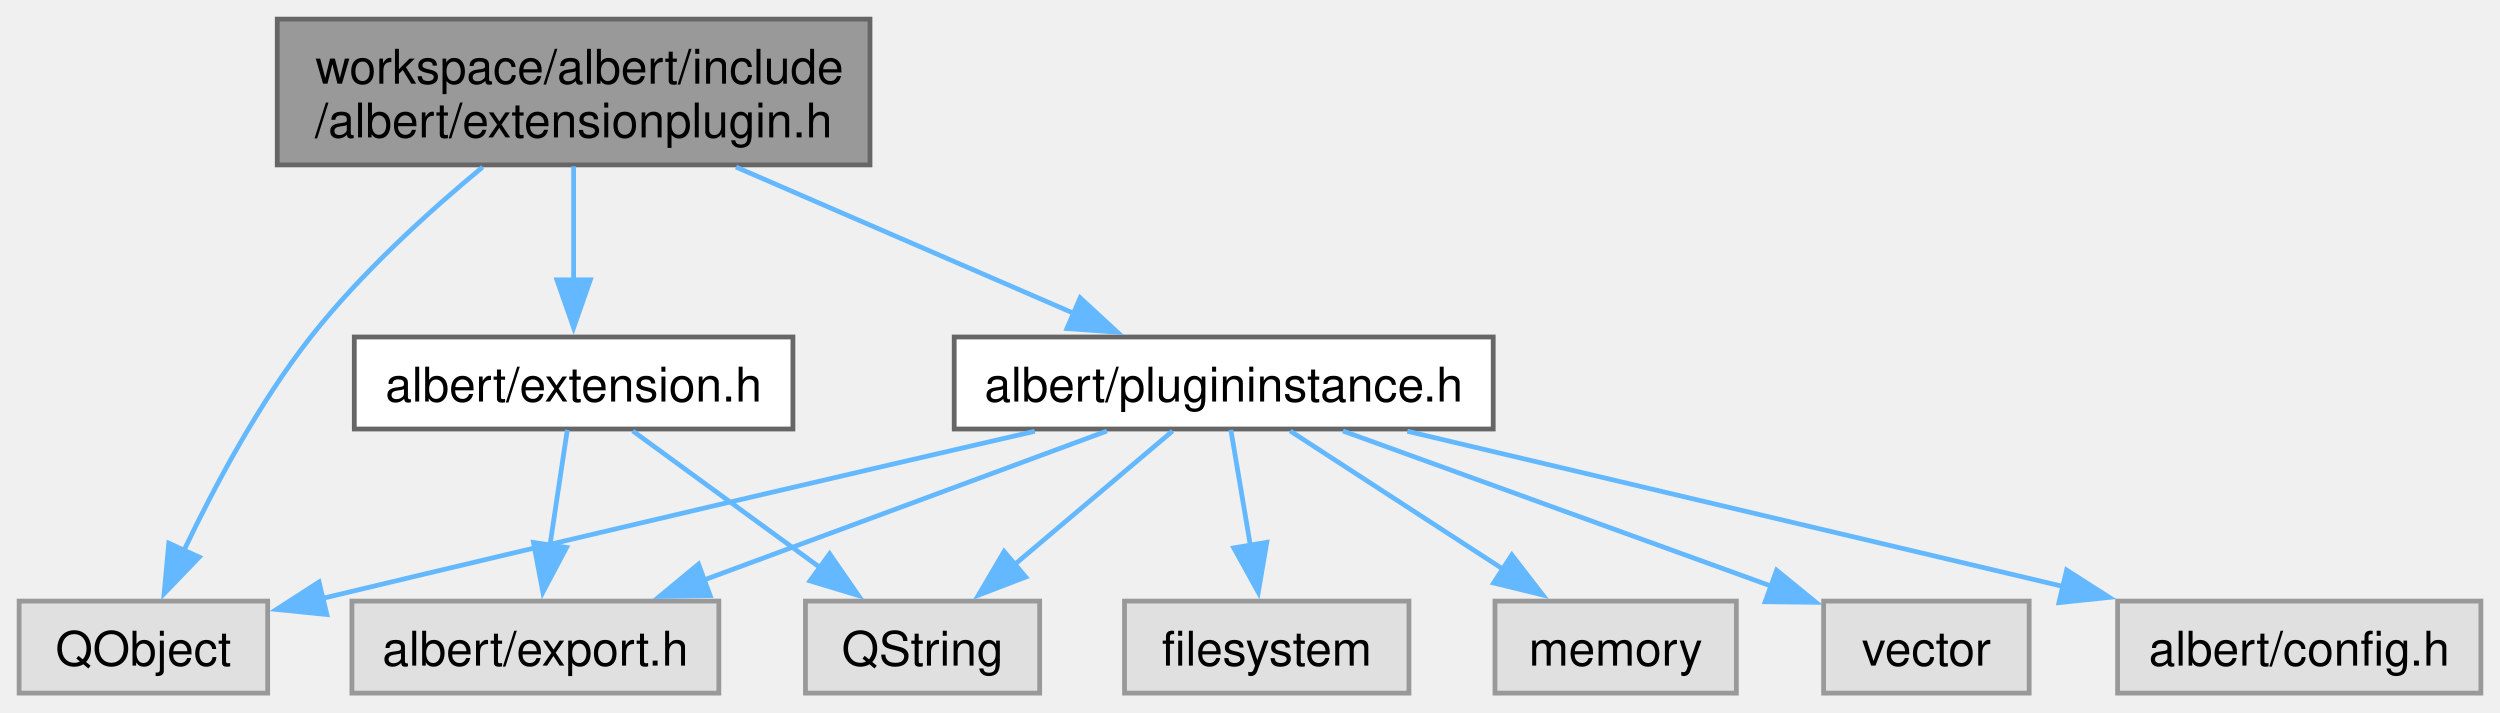
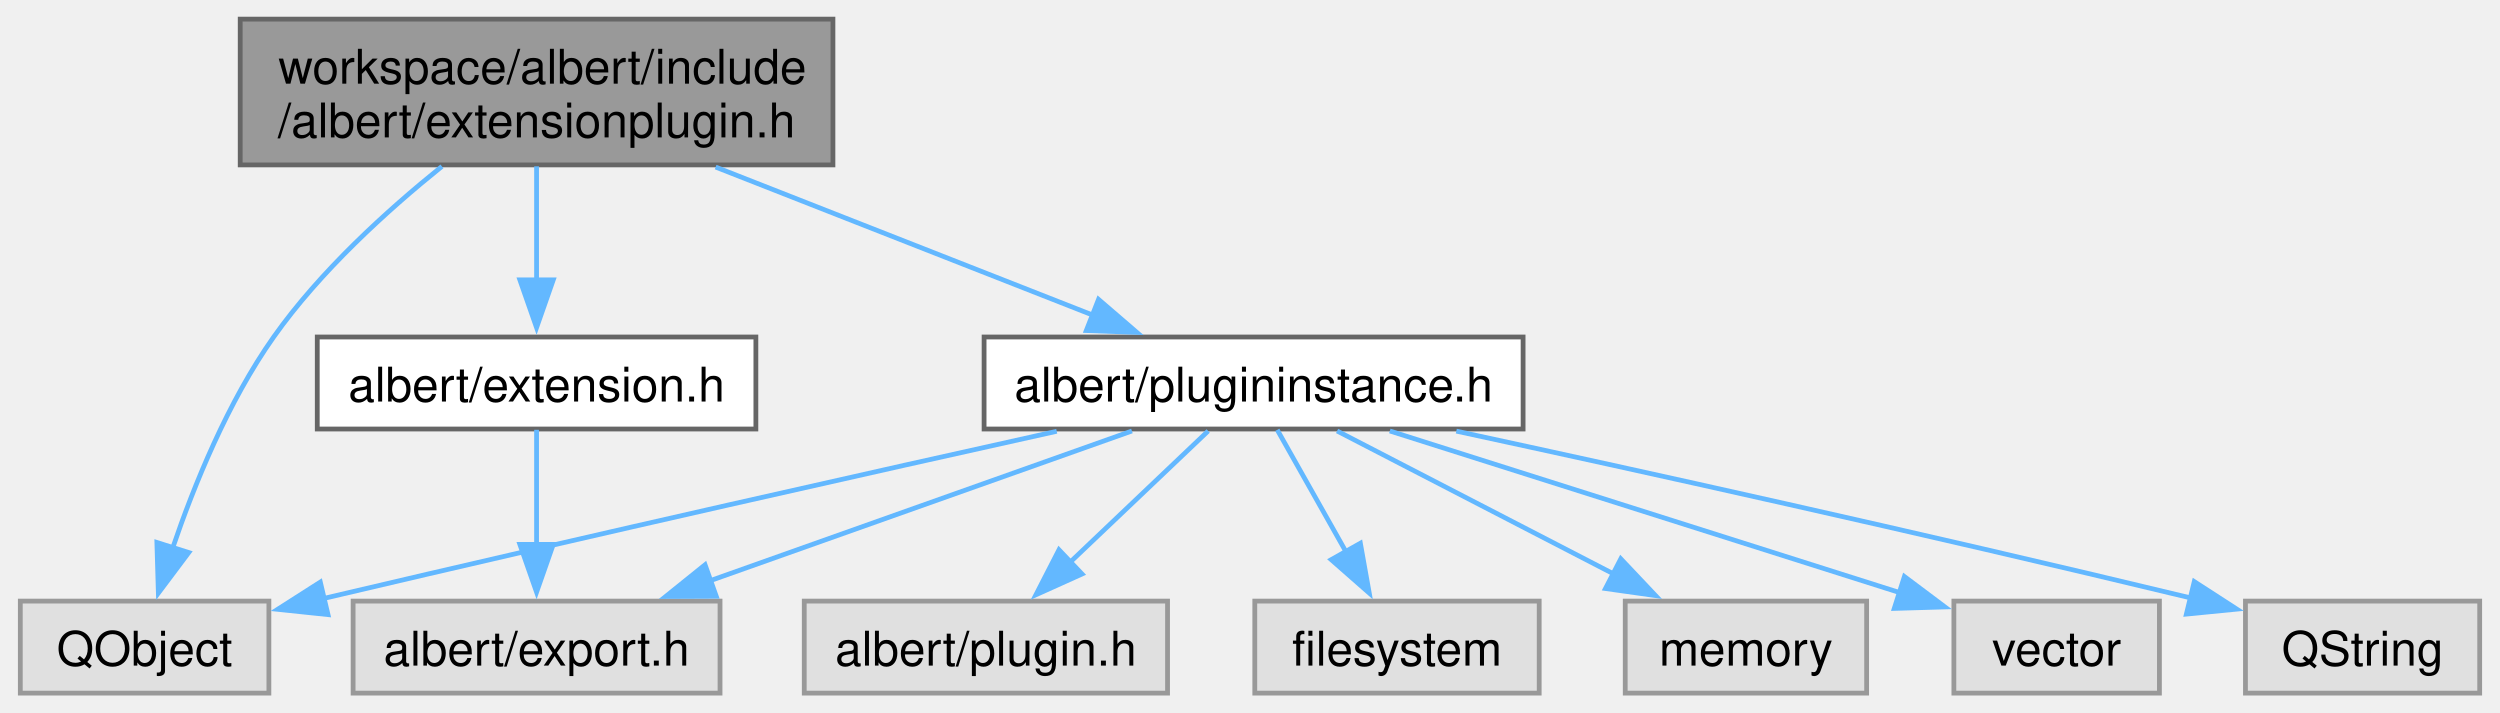
- <svg xmlns="http://www.w3.org/2000/svg" xmlns:xlink="http://www.w3.org/1999/xlink" width="523pt" height="149pt" viewBox="0.00 0.00 523.00 149.00">
+ <svg xmlns="http://www.w3.org/2000/svg" xmlns:xlink="http://www.w3.org/1999/xlink" width="523pt" height="149pt" viewBox="0.00 0.00 522.50 149.00">
  <g id="graph0" class="graph" transform="scale(1 1) rotate(0) translate(4 145)">
    <g id="Node000001" class="node">
      <g id="a_Node000001">
        <a xlink:title=" ">
-           <polygon fill="#999999" stroke="#666666" points="178,-141 54,-141 54,-110.5 178,-110.5 178,-141" />
-           <text text-anchor="start" x="62" y="-127.5" font-family="Helvetica,sans-Serif" font-size="10.00">workspace/albert/include</text>
-           <text text-anchor="middle" x="116" y="-116.25" font-family="Helvetica,sans-Serif" font-size="10.00">/albert/extensionplugin.h</text>
+           <polygon fill="#999999" stroke="#666666" points="170,-141 46,-141 46,-110.5 170,-110.5 170,-141" />
+           <text text-anchor="start" x="54" y="-127.5" font-family="Helvetica,sans-Serif" font-size="10.00">workspace/albert/include</text>
+           <text text-anchor="middle" x="108" y="-116.25" font-family="Helvetica,sans-Serif" font-size="10.00">/albert/extensionplugin.h</text>
        </a>
      </g>
    </g>
    <g id="Node000002" class="node">
      <g id="a_Node000002">
        <a xlink:title=" ">
          <polygon fill="#e0e0e0" stroke="#999999" points="52,-19.25 0,-19.25 0,0 52,0 52,-19.25" />
          <text text-anchor="middle" x="26" y="-5.75" font-family="Helvetica,sans-Serif" font-size="10.00">QObject</text>
        </a>
      </g>
    </g>
    <g id="edge1_Node000001_Node000002" class="edge">
      <g id="a_edge1_Node000001_Node000002">
        <a xlink:title=" ">
-           <path fill="none" stroke="#63b8ff" d="M96.95,-110.04C85.62,-100.67 71.47,-87.82 61,-74.5 50.12,-60.66 40.73,-42.98 34.42,-29.73" />
-           <polygon fill="#63b8ff" stroke="#63b8ff" points="37.68,-28.45 30.33,-20.81 31.31,-31.36 37.68,-28.45" />
+           <path fill="none" stroke="#63b8ff" d="M88.2,-110.19C76.74,-100.97 62.7,-88.23 53,-74.5 43.42,-60.95 36.33,-43.48 31.83,-30.23" />
+           <polygon fill="#63b8ff" stroke="#63b8ff" points="35.24,-29.41 28.88,-20.93 28.57,-31.52 35.24,-29.41" />
        </a>
      </g>
    </g>
    <g id="Node000003" class="node">
      <g id="a_Node000003">
        <a xlink:href="extension_8h.html" target="_top" xlink:title=" ">
-           <polygon fill="white" stroke="#666666" points="161.88,-74.5 70.12,-74.5 70.12,-55.25 161.88,-55.25 161.88,-74.5" />
-           <text text-anchor="middle" x="116" y="-61" font-family="Helvetica,sans-Serif" font-size="10.00">albert/extension.h</text>
+           <polygon fill="white" stroke="#666666" points="153.88,-74.5 62.12,-74.5 62.12,-55.25 153.88,-55.25 153.88,-74.5" />
+           <text text-anchor="middle" x="108" y="-61" font-family="Helvetica,sans-Serif" font-size="10.00">albert/extension.h</text>
        </a>
      </g>
    </g>
    <g id="edge2_Node000001_Node000003" class="edge">
      <g id="a_edge2_Node000001_Node000003">
        <a xlink:title=" ">
-           <path fill="none" stroke="#63b8ff" d="M116,-110.2C116,-102.96 116,-94.09 116,-86.19" />
-           <polygon fill="#63b8ff" stroke="#63b8ff" points="119.5,-86.46 116,-76.46 112.5,-86.46 119.5,-86.46" />
+           <path fill="none" stroke="#63b8ff" d="M108,-110.2C108,-102.96 108,-94.09 108,-86.19" />
+           <polygon fill="#63b8ff" stroke="#63b8ff" points="111.5,-86.46 108,-76.46 104.5,-86.46 111.5,-86.46" />
        </a>
      </g>
    </g>
-     <g id="Node000006" class="node">
-       <g id="a_Node000006">
+     <g id="Node000005" class="node">
+       <g id="a_Node000005">
        <a xlink:href="plugininstance_8h.html" target="_top" xlink:title=" ">
-           <polygon fill="white" stroke="#666666" points="308.38,-74.5 195.62,-74.5 195.62,-55.25 308.38,-55.25 308.38,-74.5" />
-           <text text-anchor="middle" x="252" y="-61" font-family="Helvetica,sans-Serif" font-size="10.00">albert/plugininstance.h</text>
+           <polygon fill="white" stroke="#666666" points="314.38,-74.5 201.62,-74.5 201.62,-55.25 314.38,-55.25 314.38,-74.5" />
+           <text text-anchor="middle" x="258" y="-61" font-family="Helvetica,sans-Serif" font-size="10.00">albert/plugininstance.h</text>
        </a>
      </g>
    </g>
-     <g id="edge5_Node000001_Node000006" class="edge">
-       <g id="a_edge5_Node000001_Node000006">
+     <g id="edge4_Node000001_Node000005" class="edge">
+       <g id="a_edge4_Node000001_Node000005">
        <a xlink:title=" ">
-           <path fill="none" stroke="#63b8ff" d="M149.97,-110.05C171.67,-100.65 199.62,-88.55 220.77,-79.39" />
-           <polygon fill="#63b8ff" stroke="#63b8ff" points="221.97,-82.69 229.75,-75.51 219.19,-76.27 221.97,-82.69" />
+           <path fill="none" stroke="#63b8ff" d="M145.46,-110.05C169.74,-100.52 201.07,-88.22 224.51,-79.02" />
+           <polygon fill="#63b8ff" stroke="#63b8ff" points="225.56,-82.37 233.59,-75.46 223,-75.85 225.56,-82.37" />
        </a>
      </g>
    </g>
    <g id="Node000004" class="node">
      <g id="a_Node000004">
        <a xlink:title=" ">
-           <polygon fill="#e0e0e0" stroke="#999999" points="213.5,-19.25 164.5,-19.25 164.5,0 213.5,0 213.5,-19.25" />
-           <text text-anchor="middle" x="189" y="-5.75" font-family="Helvetica,sans-Serif" font-size="10.00">QString</text>
+           <polygon fill="#e0e0e0" stroke="#999999" points="146.38,-19.25 69.62,-19.25 69.62,0 146.38,0 146.38,-19.25" />
+           <text text-anchor="middle" x="108" y="-5.75" font-family="Helvetica,sans-Serif" font-size="10.00">albert/export.h</text>
        </a>
      </g>
    </g>
    <g id="edge3_Node000003_Node000004" class="edge">
      <g id="a_edge3_Node000003_Node000004">
        <a xlink:title=" ">
-           <path fill="none" stroke="#63b8ff" d="M128.38,-54.84C139.15,-46.99 154.97,-35.45 167.75,-26.12" />
-           <polygon fill="#63b8ff" stroke="#63b8ff" points="169.56,-29.14 175.58,-20.42 165.44,-23.48 169.56,-29.14" />
+           <path fill="none" stroke="#63b8ff" d="M108,-55.08C108,-48.57 108,-39.42 108,-31.12" />
+           <polygon fill="#63b8ff" stroke="#63b8ff" points="111.5,-31.12 108,-21.12 104.5,-31.12 111.5,-31.12" />
        </a>
      </g>
    </g>
-     <g id="Node000005" class="node">
-       <g id="a_Node000005">
+     <g id="edge5_Node000005_Node000002" class="edge">
+       <g id="a_edge5_Node000005_Node000002">
        <a xlink:title=" ">
-           <polygon fill="#e0e0e0" stroke="#999999" points="146.38,-19.25 69.62,-19.25 69.62,0 146.38,0 146.38,-19.25" />
-           <text text-anchor="middle" x="108" y="-5.75" font-family="Helvetica,sans-Serif" font-size="10.00">albert/export.h</text>
+           <path fill="none" stroke="#63b8ff" d="M216.82,-54.78C179.27,-46.44 121.96,-33.58 63.32,-19.77" />
+           <polygon fill="#63b8ff" stroke="#63b8ff" points="64.37,-16.42 53.83,-17.53 62.76,-23.23 64.37,-16.42" />
        </a>
      </g>
    </g>
-     <g id="edge4_Node000003_Node000005" class="edge">
-       <g id="a_edge4_Node000003_Node000005">
+     <g id="edge7_Node000005_Node000004" class="edge">
+       <g id="a_edge7_Node000005_Node000004">
        <a xlink:title=" ">
-           <path fill="none" stroke="#63b8ff" d="M114.68,-55.08C113.69,-48.49 112.29,-39.21 111.03,-30.82" />
-           <polygon fill="#63b8ff" stroke="#63b8ff" points="114.52,-30.47 109.57,-21.11 107.6,-31.51 114.52,-30.47" />
+           <path fill="none" stroke="#63b8ff" d="M232.55,-54.84C208.31,-46.24 171.57,-33.19 144.26,-23.5" />
+           <polygon fill="#63b8ff" stroke="#63b8ff" points="145.59,-20.26 135,-20.21 143.25,-26.85 145.59,-20.26" />
        </a>
      </g>
    </g>
-     <g id="edge6_Node000006_Node000002" class="edge">
-       <g id="a_edge6_Node000006_Node000002">
+     <g id="Node000006" class="node">
+       <g id="a_Node000006">
        <a xlink:title=" ">
-           <path fill="none" stroke="#63b8ff" d="M212.46,-54.78C176.15,-46.4 120.56,-33.49 63.43,-19.81" />
-           <polygon fill="#63b8ff" stroke="#63b8ff" points="64.38,-16.44 53.84,-17.51 62.74,-23.25 64.38,-16.44" />
+           <polygon fill="#e0e0e0" stroke="#999999" points="514.5,-19.25 465.5,-19.25 465.5,0 514.5,0 514.5,-19.25" />
+           <text text-anchor="middle" x="490" y="-5.75" font-family="Helvetica,sans-Serif" font-size="10.00">QString</text>
        </a>
      </g>
    </g>
-     <g id="edge7_Node000006_Node000004" class="edge">
-       <g id="a_edge7_Node000006_Node000004">
+     <g id="edge6_Node000005_Node000006" class="edge">
+       <g id="a_edge6_Node000005_Node000006">
        <a xlink:title=" ">
-           <path fill="none" stroke="#63b8ff" d="M241.31,-54.84C232.3,-47.22 219.17,-36.12 208.32,-26.95" />
-           <polygon fill="#63b8ff" stroke="#63b8ff" points="210.58,-24.28 200.69,-20.5 206.06,-29.63 210.58,-24.28" />
-         </a>
-       </g>
-     </g>
-     <g id="edge9_Node000006_Node000005" class="edge">
-       <g id="a_edge9_Node000006_Node000005">
-         <a xlink:title=" ">
-           <path fill="none" stroke="#63b8ff" d="M227.57,-54.84C204.4,-46.27 169.34,-33.31 143.16,-23.63" />
-           <polygon fill="#63b8ff" stroke="#63b8ff" points="144.56,-20.41 133.97,-20.23 142.13,-26.98 144.56,-20.41" />
+           <path fill="none" stroke="#63b8ff" d="M300.41,-54.81C338.41,-46.6 395.92,-33.92 454.26,-19.86" />
+           <polygon fill="#63b8ff" stroke="#63b8ff" points="454.79,-23.33 463.69,-17.57 453.14,-16.53 454.79,-23.33" />
        </a>
      </g>
    </g>
    <g id="Node000007" class="node">
      <g id="a_Node000007">
        <a xlink:title=" ">
-           <polygon fill="#e0e0e0" stroke="#999999" points="515,-19.25 439,-19.25 439,0 515,0 515,-19.25" />
-           <text text-anchor="middle" x="477" y="-5.75" font-family="Helvetica,sans-Serif" font-size="10.00">albert/config.h</text>
+           <polygon fill="#e0e0e0" stroke="#999999" points="240,-19.25 164,-19.25 164,0 240,0 240,-19.25" />
+           <text text-anchor="middle" x="202" y="-5.75" font-family="Helvetica,sans-Serif" font-size="10.00">albert/plugin.h</text>
        </a>
      </g>
    </g>
-     <g id="edge8_Node000006_Node000007" class="edge">
-       <g id="a_edge8_Node000006_Node000007">
+     <g id="edge8_Node000005_Node000007" class="edge">
+       <g id="a_edge8_Node000005_Node000007">
        <a xlink:title=" ">
-           <path fill="none" stroke="#63b8ff" d="M290.42,-54.78C328.28,-45.82 386.29,-32.09 427.57,-22.32" />
-           <polygon fill="#63b8ff" stroke="#63b8ff" points="428.34,-25.74 437.26,-20.03 426.73,-18.93 428.34,-25.74" />
+           <path fill="none" stroke="#63b8ff" d="M248.5,-54.84C240.57,-47.3 229.05,-36.35 219.46,-27.23" />
+           <polygon fill="#63b8ff" stroke="#63b8ff" points="222.11,-24.92 212.46,-20.57 217.29,-29.99 222.11,-24.92" />
        </a>
      </g>
    </g>
    <g id="Node000008" class="node">
      <g id="a_Node000008">
        <a xlink:title=" ">
-           <polygon fill="#e0e0e0" stroke="#999999" points="290.75,-19.25 231.25,-19.25 231.25,0 290.75,0 290.75,-19.25" />
-           <text text-anchor="middle" x="261" y="-5.75" font-family="Helvetica,sans-Serif" font-size="10.00">filesystem</text>
+           <polygon fill="#e0e0e0" stroke="#999999" points="317.75,-19.25 258.25,-19.25 258.25,0 317.75,0 317.75,-19.25" />
+           <text text-anchor="middle" x="288" y="-5.75" font-family="Helvetica,sans-Serif" font-size="10.00">filesystem</text>
        </a>
      </g>
    </g>
-     <g id="edge10_Node000006_Node000008" class="edge">
-       <g id="a_edge10_Node000006_Node000008">
+     <g id="edge9_Node000005_Node000008" class="edge">
+       <g id="a_edge9_Node000005_Node000008">
        <a xlink:title=" ">
-           <path fill="none" stroke="#63b8ff" d="M253.49,-55.08C254.6,-48.49 256.17,-39.21 257.59,-30.82" />
-           <polygon fill="#63b8ff" stroke="#63b8ff" points="261.01,-31.55 259.23,-21.1 254.11,-30.38 261.01,-31.55" />
+           <path fill="none" stroke="#63b8ff" d="M262.95,-55.08C266.88,-48.11 272.51,-38.12 277.44,-29.37" />
+           <polygon fill="#63b8ff" stroke="#63b8ff" points="280.34,-31.36 282.2,-20.93 274.24,-27.92 280.34,-31.36" />
        </a>
      </g>
    </g>
    <g id="Node000009" class="node">
      <g id="a_Node000009">
        <a xlink:title=" ">
-           <polygon fill="#e0e0e0" stroke="#999999" points="359.25,-19.25 308.75,-19.25 308.75,0 359.25,0 359.25,-19.25" />
-           <text text-anchor="middle" x="334" y="-5.75" font-family="Helvetica,sans-Serif" font-size="10.00">memory</text>
+           <polygon fill="#e0e0e0" stroke="#999999" points="386.25,-19.25 335.75,-19.25 335.75,0 386.25,0 386.25,-19.25" />
+           <text text-anchor="middle" x="361" y="-5.75" font-family="Helvetica,sans-Serif" font-size="10.00">memory</text>
        </a>
      </g>
    </g>
-     <g id="edge11_Node000006_Node000009" class="edge">
-       <g id="a_edge11_Node000006_Node000009">
+     <g id="edge10_Node000005_Node000009" class="edge">
+       <g id="a_edge10_Node000005_Node000009">
        <a xlink:title=" ">
-           <path fill="none" stroke="#63b8ff" d="M265.91,-54.84C278.16,-46.89 296.25,-35.14 310.71,-25.75" />
-           <polygon fill="#63b8ff" stroke="#63b8ff" points="312.27,-28.91 318.75,-20.53 308.46,-23.04 312.27,-28.91" />
+           <path fill="none" stroke="#63b8ff" d="M275.47,-54.84C291.31,-46.66 314.91,-34.46 333.31,-24.94" />
+           <polygon fill="#63b8ff" stroke="#63b8ff" points="334.82,-28.1 342.1,-20.4 331.61,-21.88 334.82,-28.1" />
        </a>
      </g>
    </g>
    <g id="Node000010" class="node">
      <g id="a_Node000010">
        <a xlink:title=" ">
-           <polygon fill="#e0e0e0" stroke="#999999" points="420.5,-19.25 377.5,-19.25 377.5,0 420.5,0 420.5,-19.25" />
-           <text text-anchor="middle" x="399" y="-5.75" font-family="Helvetica,sans-Serif" font-size="10.00">vector</text>
+           <polygon fill="#e0e0e0" stroke="#999999" points="447.5,-19.25 404.5,-19.25 404.5,0 447.5,0 447.5,-19.25" />
+           <text text-anchor="middle" x="426" y="-5.75" font-family="Helvetica,sans-Serif" font-size="10.00">vector</text>
        </a>
      </g>
    </g>
-     <g id="edge12_Node000006_Node000010" class="edge">
-       <g id="a_edge12_Node000006_Node000010">
+     <g id="edge11_Node000005_Node000010" class="edge">
+       <g id="a_edge11_Node000005_Node000010">
        <a xlink:title=" ">
-           <path fill="none" stroke="#63b8ff" d="M276.94,-54.84C301.7,-45.87 339.78,-32.08 366.82,-22.28" />
-           <polygon fill="#63b8ff" stroke="#63b8ff" points="367.67,-25.7 375.88,-19 365.28,-19.12 367.67,-25.7" />
+           <path fill="none" stroke="#63b8ff" d="M286.5,-54.84C316.1,-45.46 362.34,-30.8 393.38,-20.96" />
+           <polygon fill="#63b8ff" stroke="#63b8ff" points="394.15,-24.39 402.63,-18.03 392.03,-17.72 394.15,-24.39" />
        </a>
      </g>
    </g>
  </g>
</svg>
